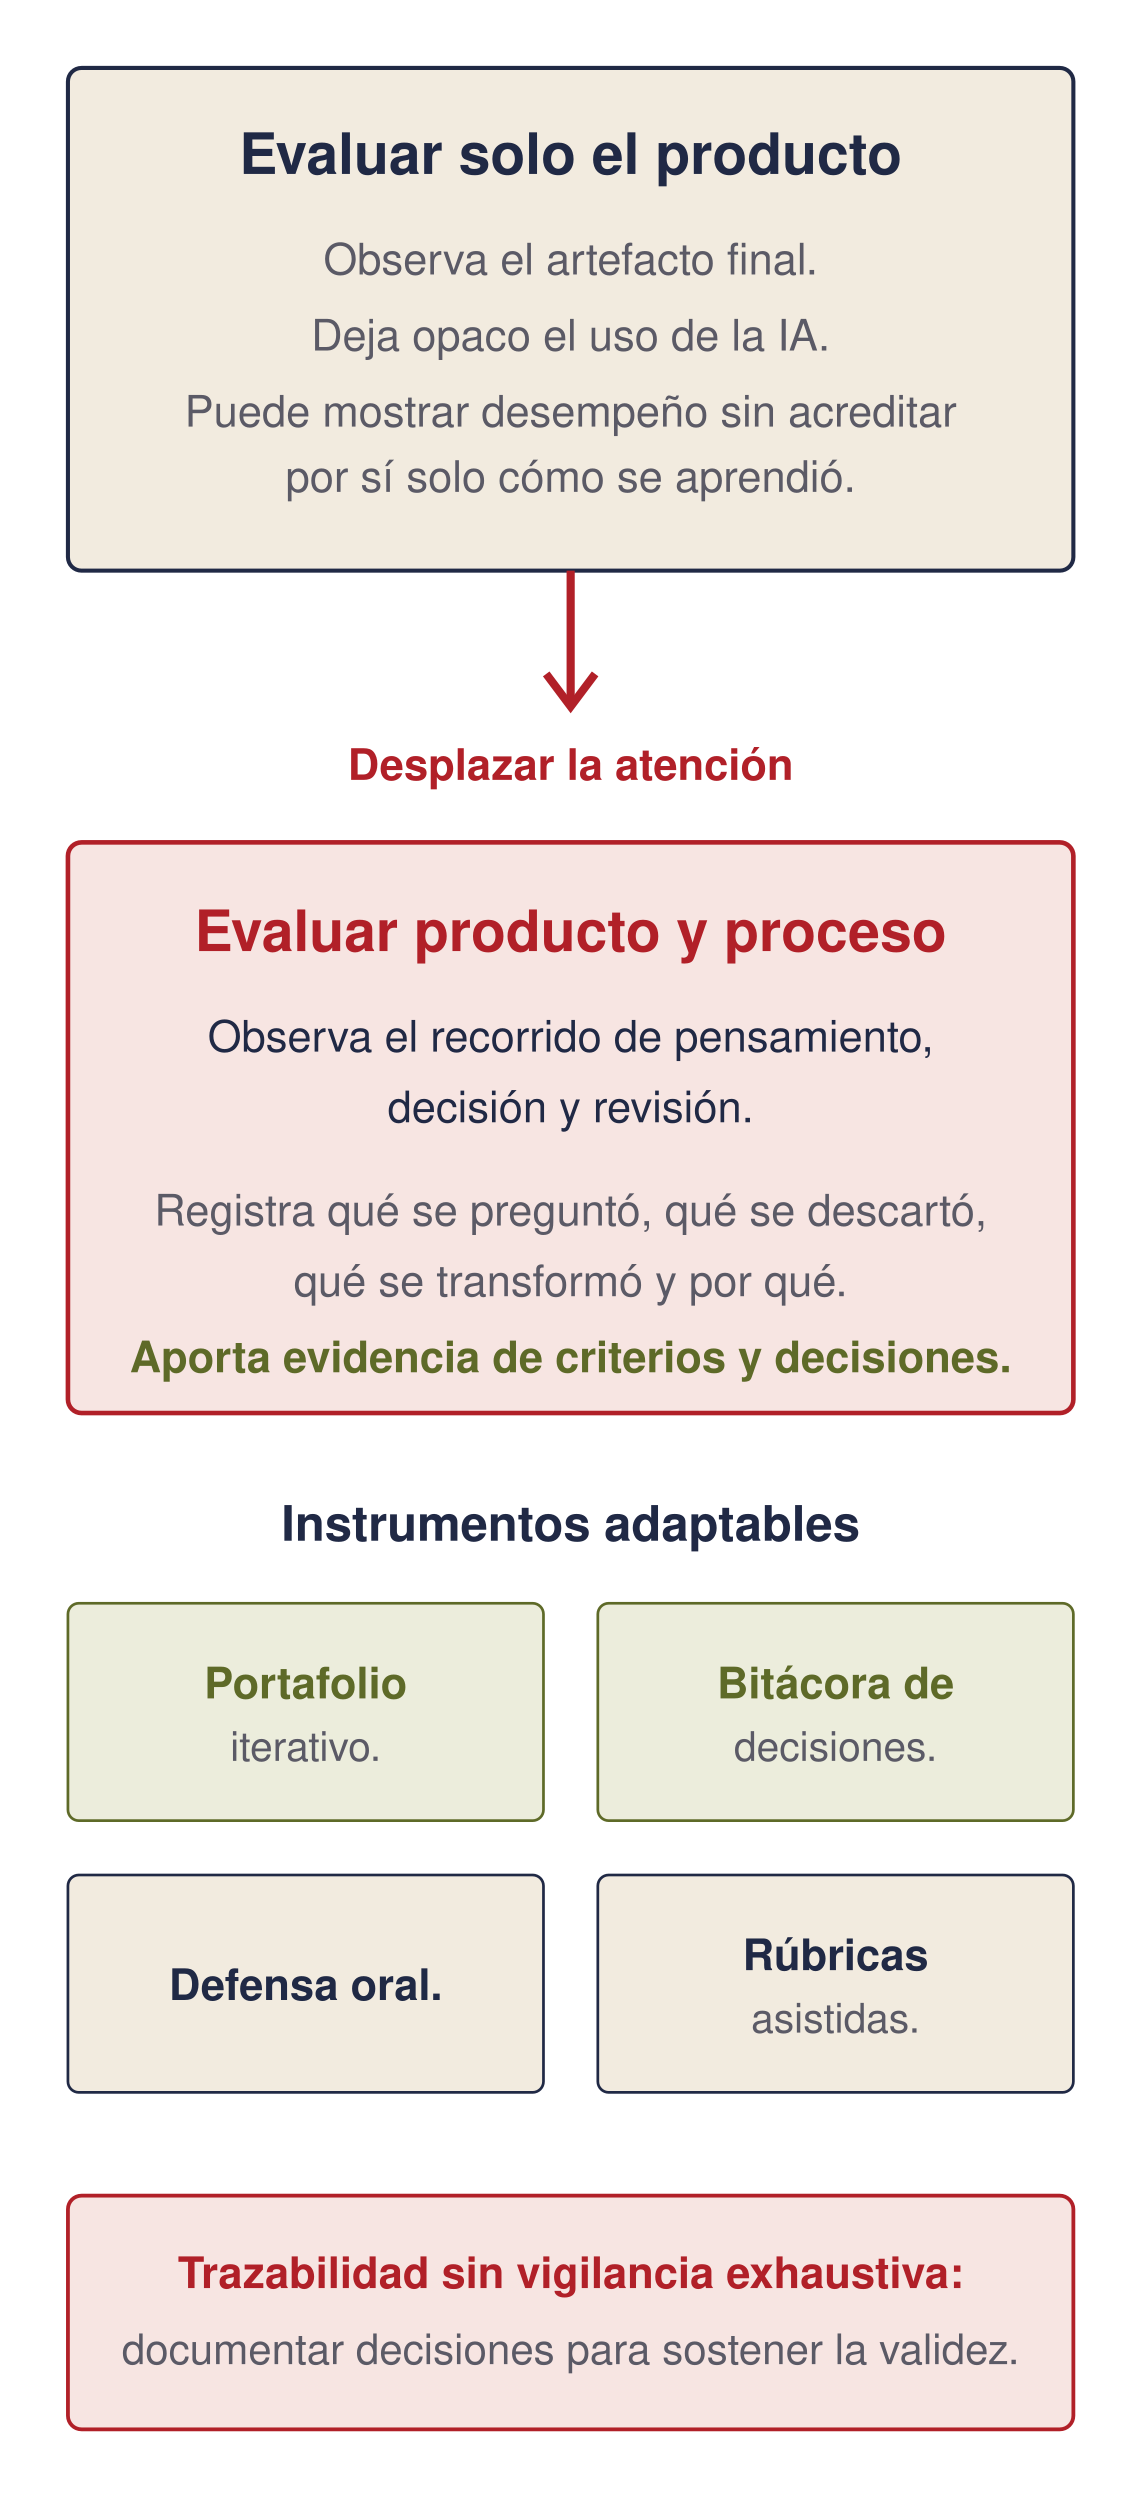
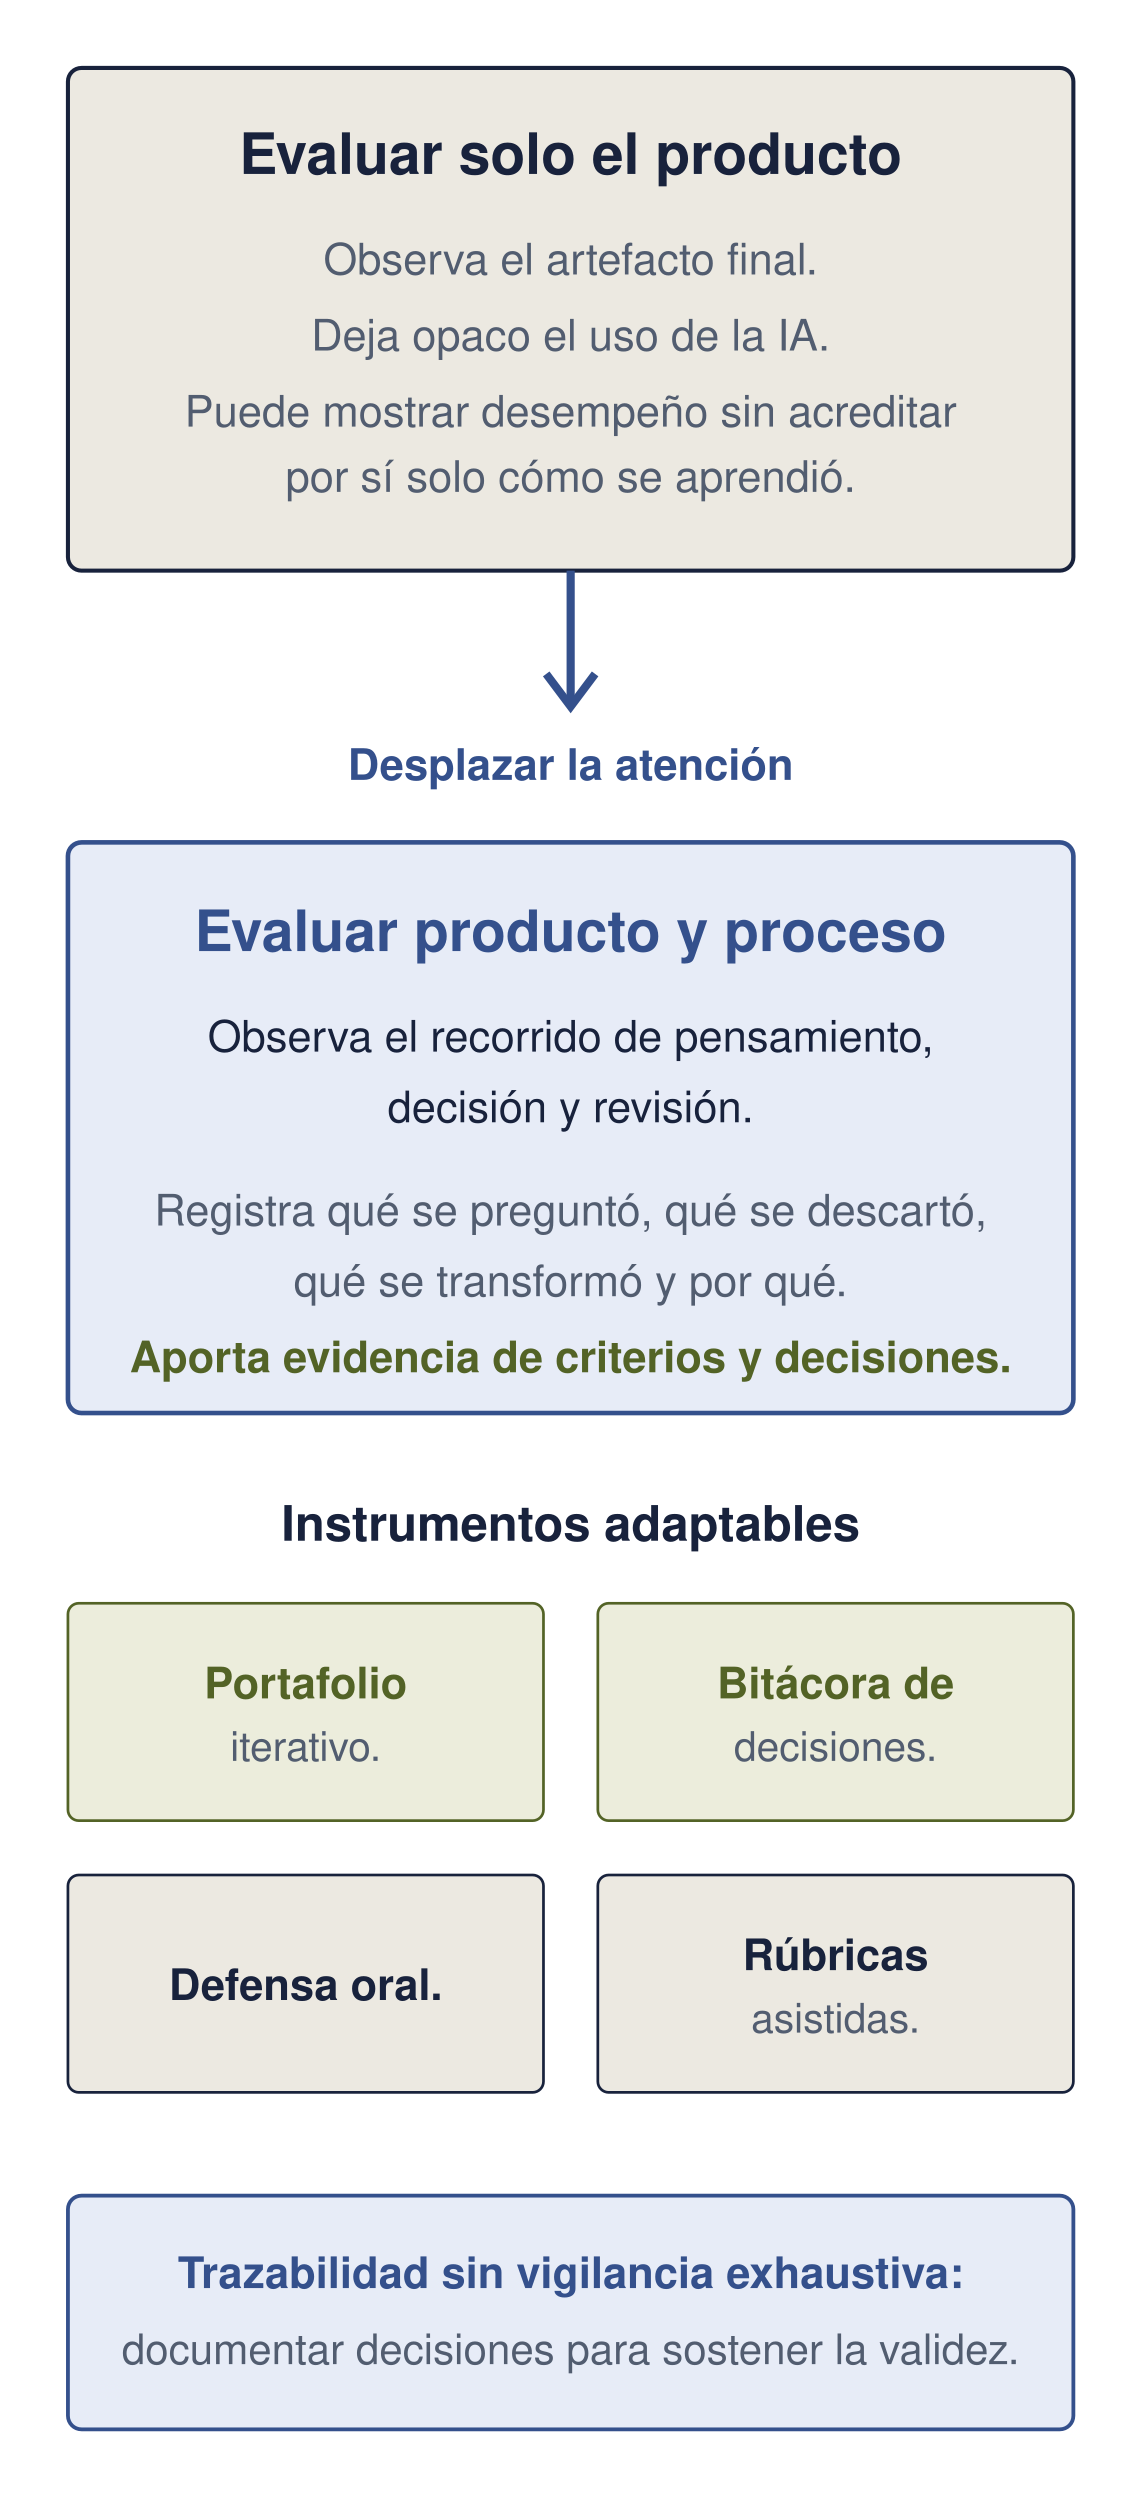
<svg xmlns="http://www.w3.org/2000/svg" viewBox="0 0 420 920" role="img" aria-labelledby="titulo desc">
  <style>
-     .tk{font-family:'Archivo Narrow',Helvetica,Arial,sans-serif}.ink{fill:#202945}.muted{fill:#5b5a66}.primary{fill:#b12028}.good{fill:#5e6a28}
-     .bg-primary{fill:#f7e5e2}.bg-good{fill:#eceddc}.bg-neutral{fill:#f2ebdf}.st-primary{stroke:#b12028}.st-good{stroke:#5e6a28}.st-axis{stroke:#202945}
+     .tk{font-family:'Archivo Narrow',Helvetica,Arial,sans-serif}.ink{fill:#18223c}.muted{fill:#525d70}.primary{fill:#34508c}.good{fill:#536326}
+     .bg-primary{fill:#e7ecf7}.bg-good{fill:#eceddc}.bg-neutral{fill:#ece9e1}.st-primary{stroke:#34508c}.st-good{stroke:#536326}.st-axis{stroke:#18223c}
  </style>
  <g class="tk">
    <rect x="25" y="25" width="370" height="185" rx="5" class="bg-neutral st-axis" stroke-width="1.5" />
    <text x="210" y="64" text-anchor="middle" font-size="21" font-weight="bold" class="ink">Evaluar solo el producto</text>
    <text x="210" y="101" text-anchor="middle" font-size="16" class="muted">Observa el artefacto final.</text>
    <text x="210" y="129" text-anchor="middle" font-size="16" class="muted">Deja opaco el uso de la IA.</text>
    <text x="210" y="157" text-anchor="middle" font-size="16" class="muted">Puede mostrar desempeño sin acreditar</text>
    <text x="210" y="181" text-anchor="middle" font-size="16" class="muted">por sí solo cómo se aprendió.</text>
    <path d="M210 210v48" class="st-primary" stroke-width="3" />
    <path d="m201 248 9 12 9-12" fill="none" class="st-primary" stroke-width="3" />
    <text x="210" y="287" text-anchor="middle" font-size="16" font-weight="bold" class="primary">Desplazar la atención</text>
    <rect x="25" y="310" width="370" height="210" rx="5" class="bg-primary st-primary" stroke-width="1.7" />
    <text x="210" y="350" text-anchor="middle" font-size="21" font-weight="bold" class="primary">Evaluar producto y proceso</text>
    <text x="210" y="387" text-anchor="middle" font-size="16" class="ink">Observa el recorrido de pensamiento,</text>
    <text x="210" y="413" text-anchor="middle" font-size="16" class="ink">decisión y revisión.</text>
    <text x="210" y="451" text-anchor="middle" font-size="16" class="muted">Registra qué se preguntó, qué se descartó,</text>
    <text x="210" y="477" text-anchor="middle" font-size="16" class="muted">qué se transformó y por qué.</text>
    <text x="210" y="505" text-anchor="middle" font-size="16" font-weight="bold" class="good">Aporta evidencia de criterios y decisiones.</text>
    <text x="210" y="567" text-anchor="middle" font-size="18" font-weight="bold" class="ink">Instrumentos adaptables</text>
    <g transform="translate(25 590)">
      <rect width="175" height="80" rx="4" class="bg-good st-good" />
      <text x="87.5" y="35" text-anchor="middle" font-size="16" font-weight="bold" class="good">Portafolio</text>
      <text x="87.5" y="58" text-anchor="middle" font-size="15" class="muted">iterativo.</text>
    </g>
    <g transform="translate(220 590)">
      <rect width="175" height="80" rx="4" class="bg-good st-good" />
      <text x="87.5" y="35" text-anchor="middle" font-size="16" font-weight="bold" class="good">Bitácora de</text>
      <text x="87.5" y="58" text-anchor="middle" font-size="15" class="muted">decisiones.</text>
    </g>
    <g transform="translate(25 690)">
      <rect width="175" height="80" rx="4" class="bg-neutral st-axis" />
      <text x="87.5" y="46" text-anchor="middle" font-size="16" font-weight="bold" class="ink">Defensa oral.</text>
    </g>
    <g transform="translate(220 690)">
      <rect width="175" height="80" rx="4" class="bg-neutral st-axis" />
      <text x="87.5" y="35" text-anchor="middle" font-size="16" font-weight="bold" class="ink">Rúbricas</text>
      <text x="87.5" y="58" text-anchor="middle" font-size="15" class="muted">asistidas.</text>
    </g>
    <rect x="25" y="808" width="370" height="86" rx="5" class="bg-primary st-primary" stroke-width="1.4" />
    <text x="210" y="842" text-anchor="middle" font-size="16" font-weight="bold" class="primary">Trazabilidad sin vigilancia exhaustiva:</text>
    <text x="210" y="870" text-anchor="middle" font-size="15.5" class="muted">documentar decisiones para sostener la validez.</text>
  </g>
</svg>
